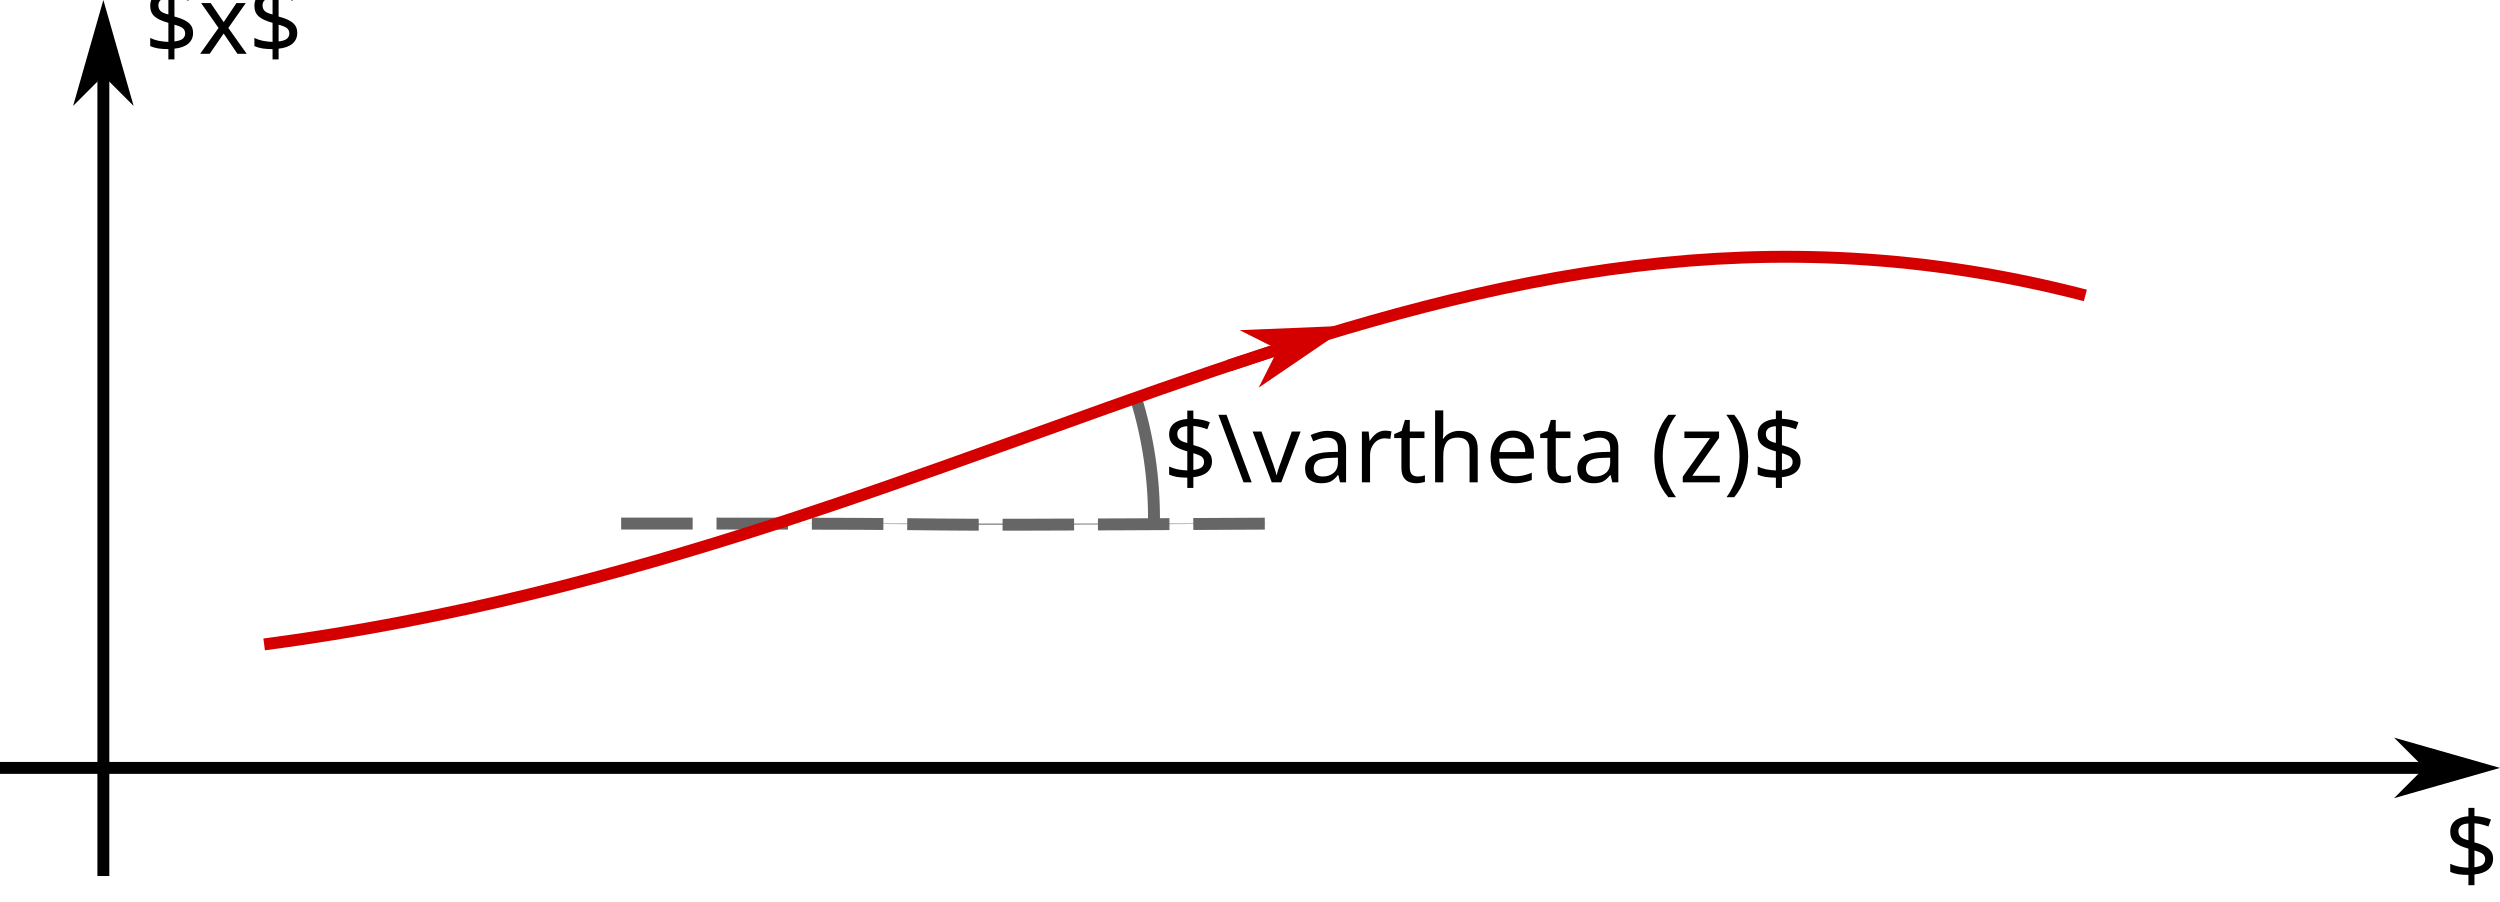
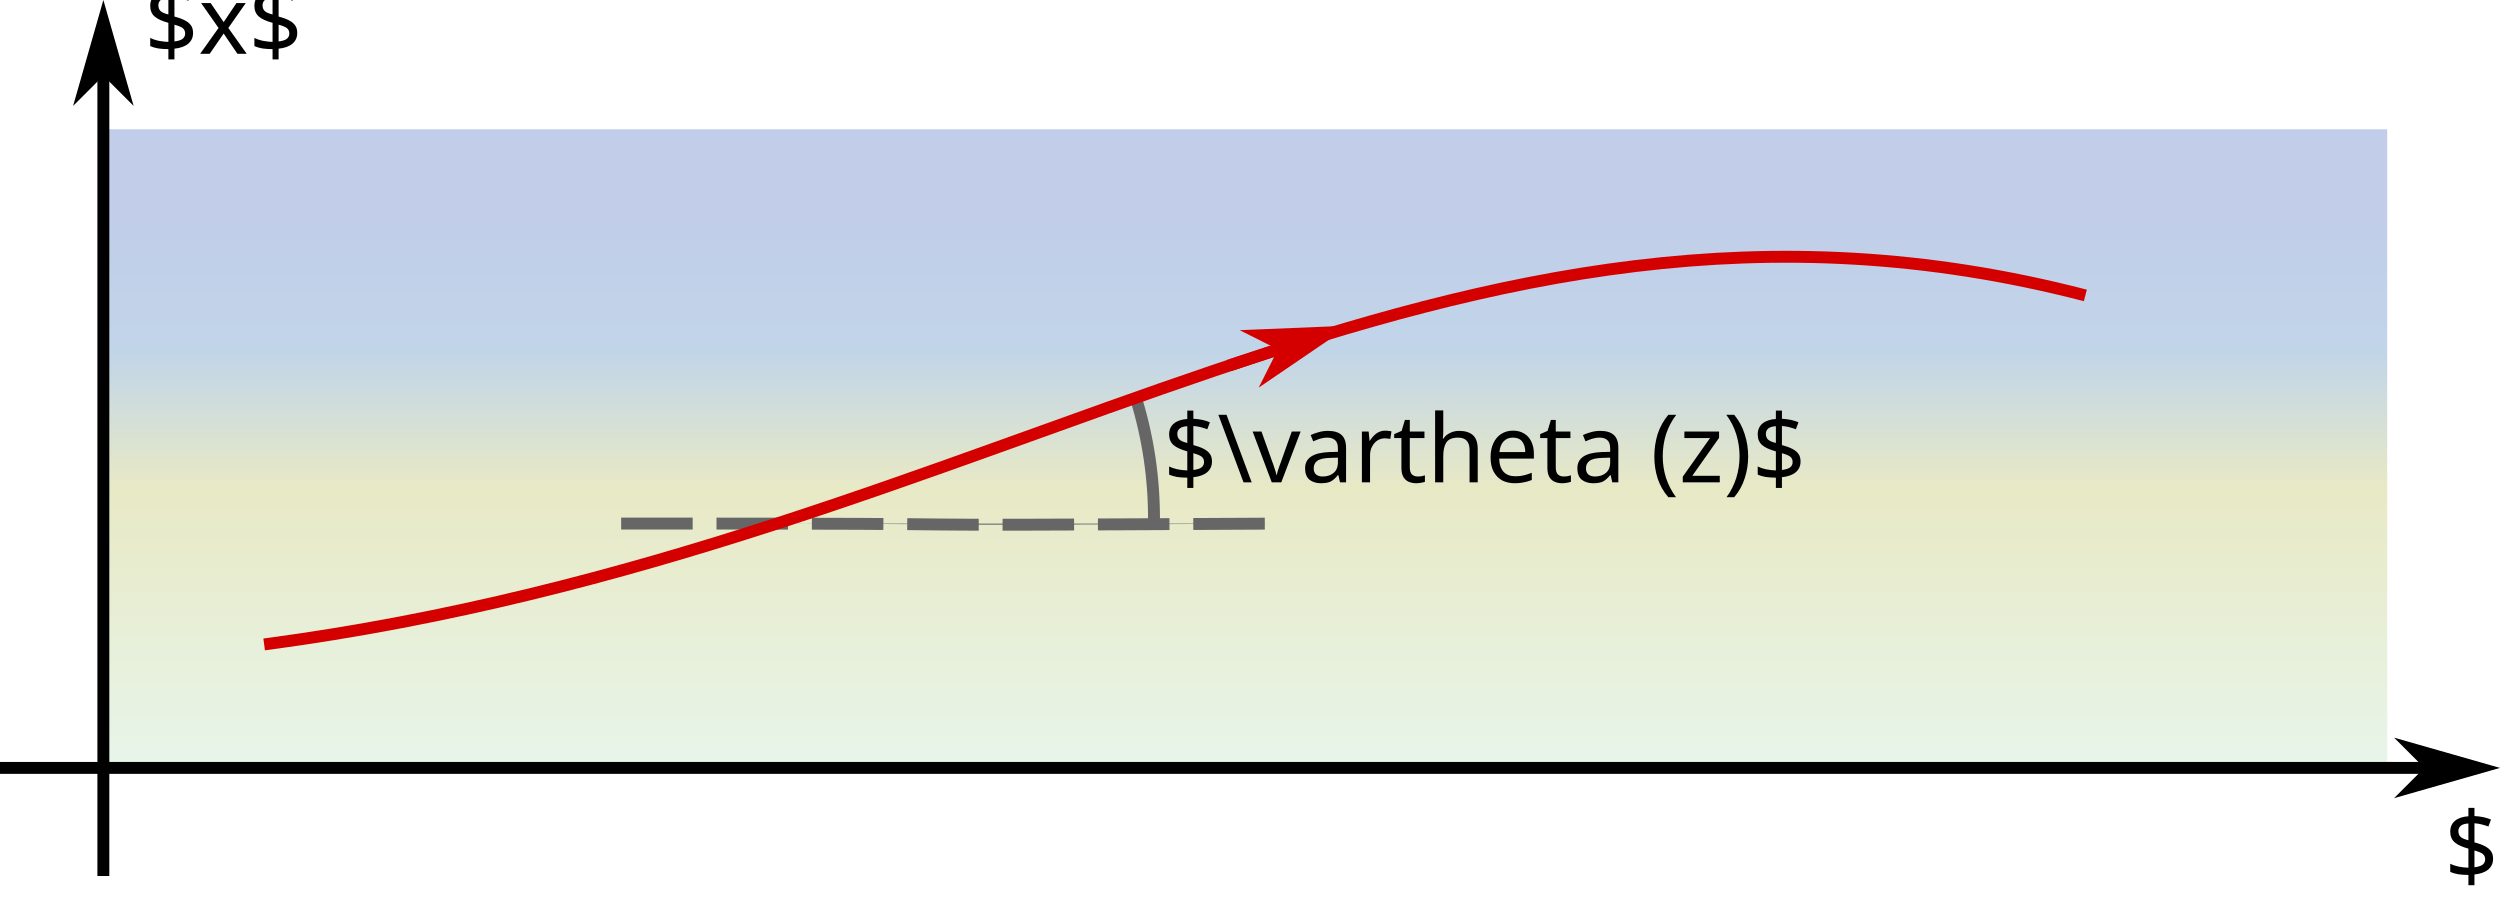
- <svg xmlns="http://www.w3.org/2000/svg" width="167.793mm" height="60.498mm" viewBox="0 0 167.793 60.498" version="1.1" id="svg211">
+ <svg xmlns="http://www.w3.org/2000/svg" xmlns:xlink="http://www.w3.org/1999/xlink" width="167.793mm" height="60.498mm" viewBox="0 0 167.793 60.498" version="1.1" id="svg211">
  <defs id="defs205">
+     <linearGradient id="linearGradient11042-4">
+       <stop style="stop-color:#e7f5e9;stop-opacity:1" offset="0" id="stop11038" />
+       <stop id="stop12280" offset="0.5" style="stop-color:#e8e9c5;stop-opacity:1" />
+       <stop style="stop-color:#c1d5e9;stop-opacity:1" offset="0.75" id="stop12282" />
+       <stop style="stop-color:#c1cde9;stop-opacity:1" offset="1" id="stop11040" />
+     </linearGradient>
    <marker style="overflow:visible" id="marker18155" refX="0" refY="0" orient="auto">
      <path transform="matrix(0.4,0,0,0.4,4,0)" style="fill:#000000;fill-opacity:1;fill-rule:evenodd;stroke:#000000;stroke-width:1pt;stroke-opacity:1" d="M 0,0 5,-5 -12.5,0 5,5 Z" id="path18153" />
    </marker>
    <marker style="overflow:visible" id="marker15778" refX="0" refY="0" orient="auto">
      <path transform="matrix(-0.4,0,0,-0.4,-4,0)" style="fill:#d40000;fill-opacity:1;fill-rule:evenodd;stroke:#d40000;stroke-width:1pt;stroke-opacity:1" d="M 0,0 5,-5 -12.5,0 5,5 Z" id="path15776" />
    </marker>
    <marker style="overflow:visible" id="marker14070" refX="0" refY="0" orient="auto">
      <path transform="matrix(-0.4,0,0,-0.4,-4,0)" style="fill:#d40000;fill-opacity:1;fill-rule:evenodd;stroke:#d40000;stroke-width:1pt;stroke-opacity:1" d="M 0,0 5,-5 -12.5,0 5,5 Z" id="path14068" />
    </marker>
    <marker orient="auto" refY="0" refX="0" id="StopL" style="overflow:visible">
      <path id="path1616" d="M 0,5.65 V -5.65" style="fill:#666666;fill-opacity:1;fill-rule:evenodd;stroke:#666666;stroke-width:1pt;stroke-opacity:1" transform="scale(0.8)" />
    </marker>
    <marker orient="auto" refY="0" refX="0" id="Arrow1Mstart-7" style="overflow:visible">
      <path id="path1453-0" d="M 0,0 5,-5 -12.5,0 5,5 Z" style="fill:#000000;fill-opacity:1;fill-rule:evenodd;stroke:#000000;stroke-width:1pt;stroke-opacity:1" transform="matrix(0.4,0,0,0.4,4,0)" />
    </marker>
    <marker orient="auto" refY="0" refX="0" id="Arrow1Mstart-3" style="overflow:visible">
      <path id="path1453-6" d="M 0,0 5,-5 -12.5,0 5,5 Z" style="fill:#000000;fill-opacity:1;fill-rule:evenodd;stroke:#000000;stroke-width:1pt;stroke-opacity:1" transform="matrix(0.4,0,0,0.4,4,0)" />
    </marker>
    <marker orient="auto" refY="0" refX="0" id="Arrow1Mend-1" style="overflow:visible">
      <path id="path1456-2" d="M 0,0 5,-5 -12.5,0 5,5 Z" style="fill:#000000;fill-opacity:1;fill-rule:evenodd;stroke:#000000;stroke-width:1pt;stroke-opacity:1" transform="matrix(-0.4,0,0,-0.4,-4,0)" />
    </marker>
    <marker orient="auto" refY="0" refX="0" id="Arrow1Mstart-7-9" style="overflow:visible">
      <path id="path1453-0-3" d="M 0,0 5,-5 -12.5,0 5,5 Z" style="fill:#000000;fill-opacity:1;fill-rule:evenodd;stroke:#000000;stroke-width:1pt;stroke-opacity:1" transform="matrix(0.4,0,0,0.4,4,0)" />
    </marker>
    <marker orient="auto" refY="0" refX="0" id="Arrow1Mend-9-1" style="overflow:visible">
      <path id="path1456-3-9" d="M 0,0 5,-5 -12.5,0 5,5 Z" style="fill:#000000;fill-opacity:1;fill-rule:evenodd;stroke:#000000;stroke-width:1pt;stroke-opacity:1" transform="matrix(-0.4,0,0,-0.4,-4,0)" />
    </marker>
    <marker orient="auto" refY="0" refX="0" id="Arrow1Mstart-3-6" style="overflow:visible">
      <path id="path1453-6-1" d="M 0,0 5,-5 -12.5,0 5,5 Z" style="fill:#000000;fill-opacity:1;fill-rule:evenodd;stroke:#000000;stroke-width:1pt;stroke-opacity:1" transform="matrix(0.4,0,0,0.4,4,0)" />
    </marker>
    <marker orient="auto" refY="0" refX="0" id="Arrow1Mend-1-0" style="overflow:visible">
      <path id="path1456-2-6" d="M 0,0 5,-5 -12.5,0 5,5 Z" style="fill:#000000;fill-opacity:1;fill-rule:evenodd;stroke:#000000;stroke-width:1pt;stroke-opacity:1" transform="matrix(-0.4,0,0,-0.4,-4,0)" />
    </marker>
    <marker orient="auto" refY="0" refX="0" id="Arrow1Mstart-7-9-6" style="overflow:visible">
      <path id="path1453-0-3-1" d="M 0,0 5,-5 -12.5,0 5,5 Z" style="fill:#000000;fill-opacity:1;fill-rule:evenodd;stroke:#000000;stroke-width:1pt;stroke-opacity:1" transform="matrix(0.4,0,0,0.4,4,0)" />
    </marker>
    <marker orient="auto" refY="0" refX="0" id="Arrow1Mend-9-1-5" style="overflow:visible">
      <path id="path1456-3-9-5" d="M 0,0 5,-5 -12.5,0 5,5 Z" style="fill:#000000;fill-opacity:1;fill-rule:evenodd;stroke:#000000;stroke-width:1pt;stroke-opacity:1" transform="matrix(-0.4,0,0,-0.4,-4,0)" />
    </marker>
    <marker style="overflow:visible" id="marker14070-4" refX="0" refY="0" orient="auto">
      <path transform="matrix(-0.4,0,0,-0.4,-4,0)" style="fill:#d40000;fill-opacity:1;fill-rule:evenodd;stroke:#d40000;stroke-width:1pt;stroke-opacity:1" d="M 0,0 5,-5 -12.5,0 5,5 Z" id="path14068-5" />
    </marker>
    <marker style="overflow:visible" id="marker18155-3" refX="0" refY="0" orient="auto">
      <path transform="matrix(0.4,0,0,0.4,4,0)" style="fill:#000000;fill-opacity:1;fill-rule:evenodd;stroke:#000000;stroke-width:1pt;stroke-opacity:1" d="M 0,0 5,-5 -12.5,0 5,5 Z" id="path18153-0" />
    </marker>
    <marker style="overflow:visible" id="marker14070-8" refX="0" refY="0" orient="auto">
      <path transform="matrix(-0.4,0,0,-0.4,-4,0)" style="fill:#d40000;fill-opacity:1;fill-rule:evenodd;stroke:#d40000;stroke-width:1pt;stroke-opacity:1" d="M 0,0 5,-5 -12.5,0 5,5 Z" id="path14068-8" />
    </marker>
+     <linearGradient xlink:href="#linearGradient11042-4" id="linearGradient12278" gradientUnits="userSpaceOnUse" x1="82.219" y1="213.538" x2="82.219" y2="176.625" gradientTransform="translate(4.7625)" />
  </defs>
  <g id="layer1" transform="translate(-17.62073,-162.2688)">
    <text xml:space="preserve" style="font-style:normal;font-weight:normal;font-size:10.583px;line-height:1.25;font-family:sans-serif;letter-spacing:0px;word-spacing:0px;fill:#000000;fill-opacity:1;stroke:none;stroke-width:0.265" x="49.929" y="47.982" id="text7124">
      <tspan id="tspan7122" x="49.929" y="57.345" style="stroke-width:0.265" />
    </text>
+     <rect style="opacity:1;fill:url(#linearGradient12278);fill-opacity:1;fill-rule:evenodd;stroke:none;stroke-width:0.706;stroke-linecap:butt;stroke-linejoin:round;stroke-miterlimit:4;stroke-dasharray:4.234, 1.411;stroke-dashoffset:0;stroke-opacity:1" id="rect10397" width="153.095" height="42.592" x="24.749" y="170.946" />
    <path style="fill:#000000;fill-opacity:1;stroke:#000000;stroke-width:0.8;stroke-miterlimit:4;stroke-dasharray:none;stroke-dashoffset:0;stroke-opacity:1;marker-start:url(#marker18155)" d="m 24.558,163.845 v 57.22" id="path3453-3-5-2-7-3" />
    <path style="fill:#000000;fill-opacity:1;stroke:#000000;stroke-width:0.8;stroke-miterlimit:4;stroke-dasharray:none;stroke-dashoffset:0;stroke-opacity:1;marker-start:url(#marker18155-3)" d="M 183.837,213.808 H 17.621" id="path3453-3-5-2-7-3-7" />
    <path style="fill:none;fill-opacity:1;stroke:#666666;stroke-width:0.8;stroke-miterlimit:4;stroke-dasharray:none;stroke-dashoffset:0;stroke-opacity:1" id="path7126-3-4" d="m -95.073,197.264 a 27.297,27.297 0 0 1 1.248,-8.388" transform="scale(-1,1)" />
    <path style="fill:#666666;fill-opacity:1;stroke:#666666;stroke-width:0.8;stroke-miterlimit:4;stroke-dasharray:4.8, 1.6;stroke-dashoffset:0;stroke-opacity:1" d="m 59.311,197.41 c 33.094,-0.02 9.24,0.184 44.159,0" id="path3453-3-5-1" />
    <path style="fill:none;stroke:#d40000;stroke-width:0.8;stroke-linecap:butt;stroke-linejoin:miter;stroke-miterlimit:4;stroke-dasharray:none;stroke-opacity:1" d="m 35.35,205.521 c 49.961,-6.624 79.289,-34.566 122.233,-23.424" id="path20270" />
    <g id="g19728" transform="rotate(11.4088,112.9313,340.281)">
      <path id="path1364-7-3" d="m 70.016,192.367 6.03,-3.442" style="fill:none;stroke:#d40000;stroke-width:0.8;stroke-linecap:butt;stroke-linejoin:miter;stroke-miterlimit:4;stroke-dasharray:none;stroke-opacity:1;marker-end:url(#marker14070-8)" />
    </g>
    <g id="g60">
      <text id="text1075-0-1-75-2-9" y="194.639" x="95.7" style="font-style:normal;font-weight:normal;font-size:10.583px;line-height:1.25;font-family:sans-serif;letter-spacing:0px;word-spacing:0px;fill:#000000;fill-opacity:1;stroke:none;stroke-width:0.265" xml:space="preserve">
        <tspan style="font-size:6.35px;stroke-width:0.265" y="194.639" x="95.7" id="tspan1073-6-8-92-8-7">$\vartheta (z)$</tspan>
      </text>
      <text xml:space="preserve" style="font-style:normal;font-weight:normal;font-size:10.583px;line-height:1.25;font-family:sans-serif;letter-spacing:0px;word-spacing:0px;fill:#000000;fill-opacity:1;stroke:none;stroke-width:0.265" x="27.313" y="165.878" id="text1075-0-2-2">
        <tspan id="tspan1073-6-6-0" x="27.313" y="165.878" style="font-size:6.35px;stroke-width:0.265">$x$</tspan>
      </text>
      <text id="text1075-0-2-8" y="221.304" x="181.683" style="font-style:normal;font-weight:normal;font-size:10.583px;line-height:1.25;font-family:sans-serif;letter-spacing:0px;word-spacing:0px;fill:#000000;fill-opacity:1;stroke:none;stroke-width:0.265" xml:space="preserve">
        <tspan style="font-size:6.35px;stroke-width:0.265" y="221.304" x="181.683" id="tspan1073-6-6-6">$z$</tspan>
      </text>
    </g>
  </g>
</svg>
